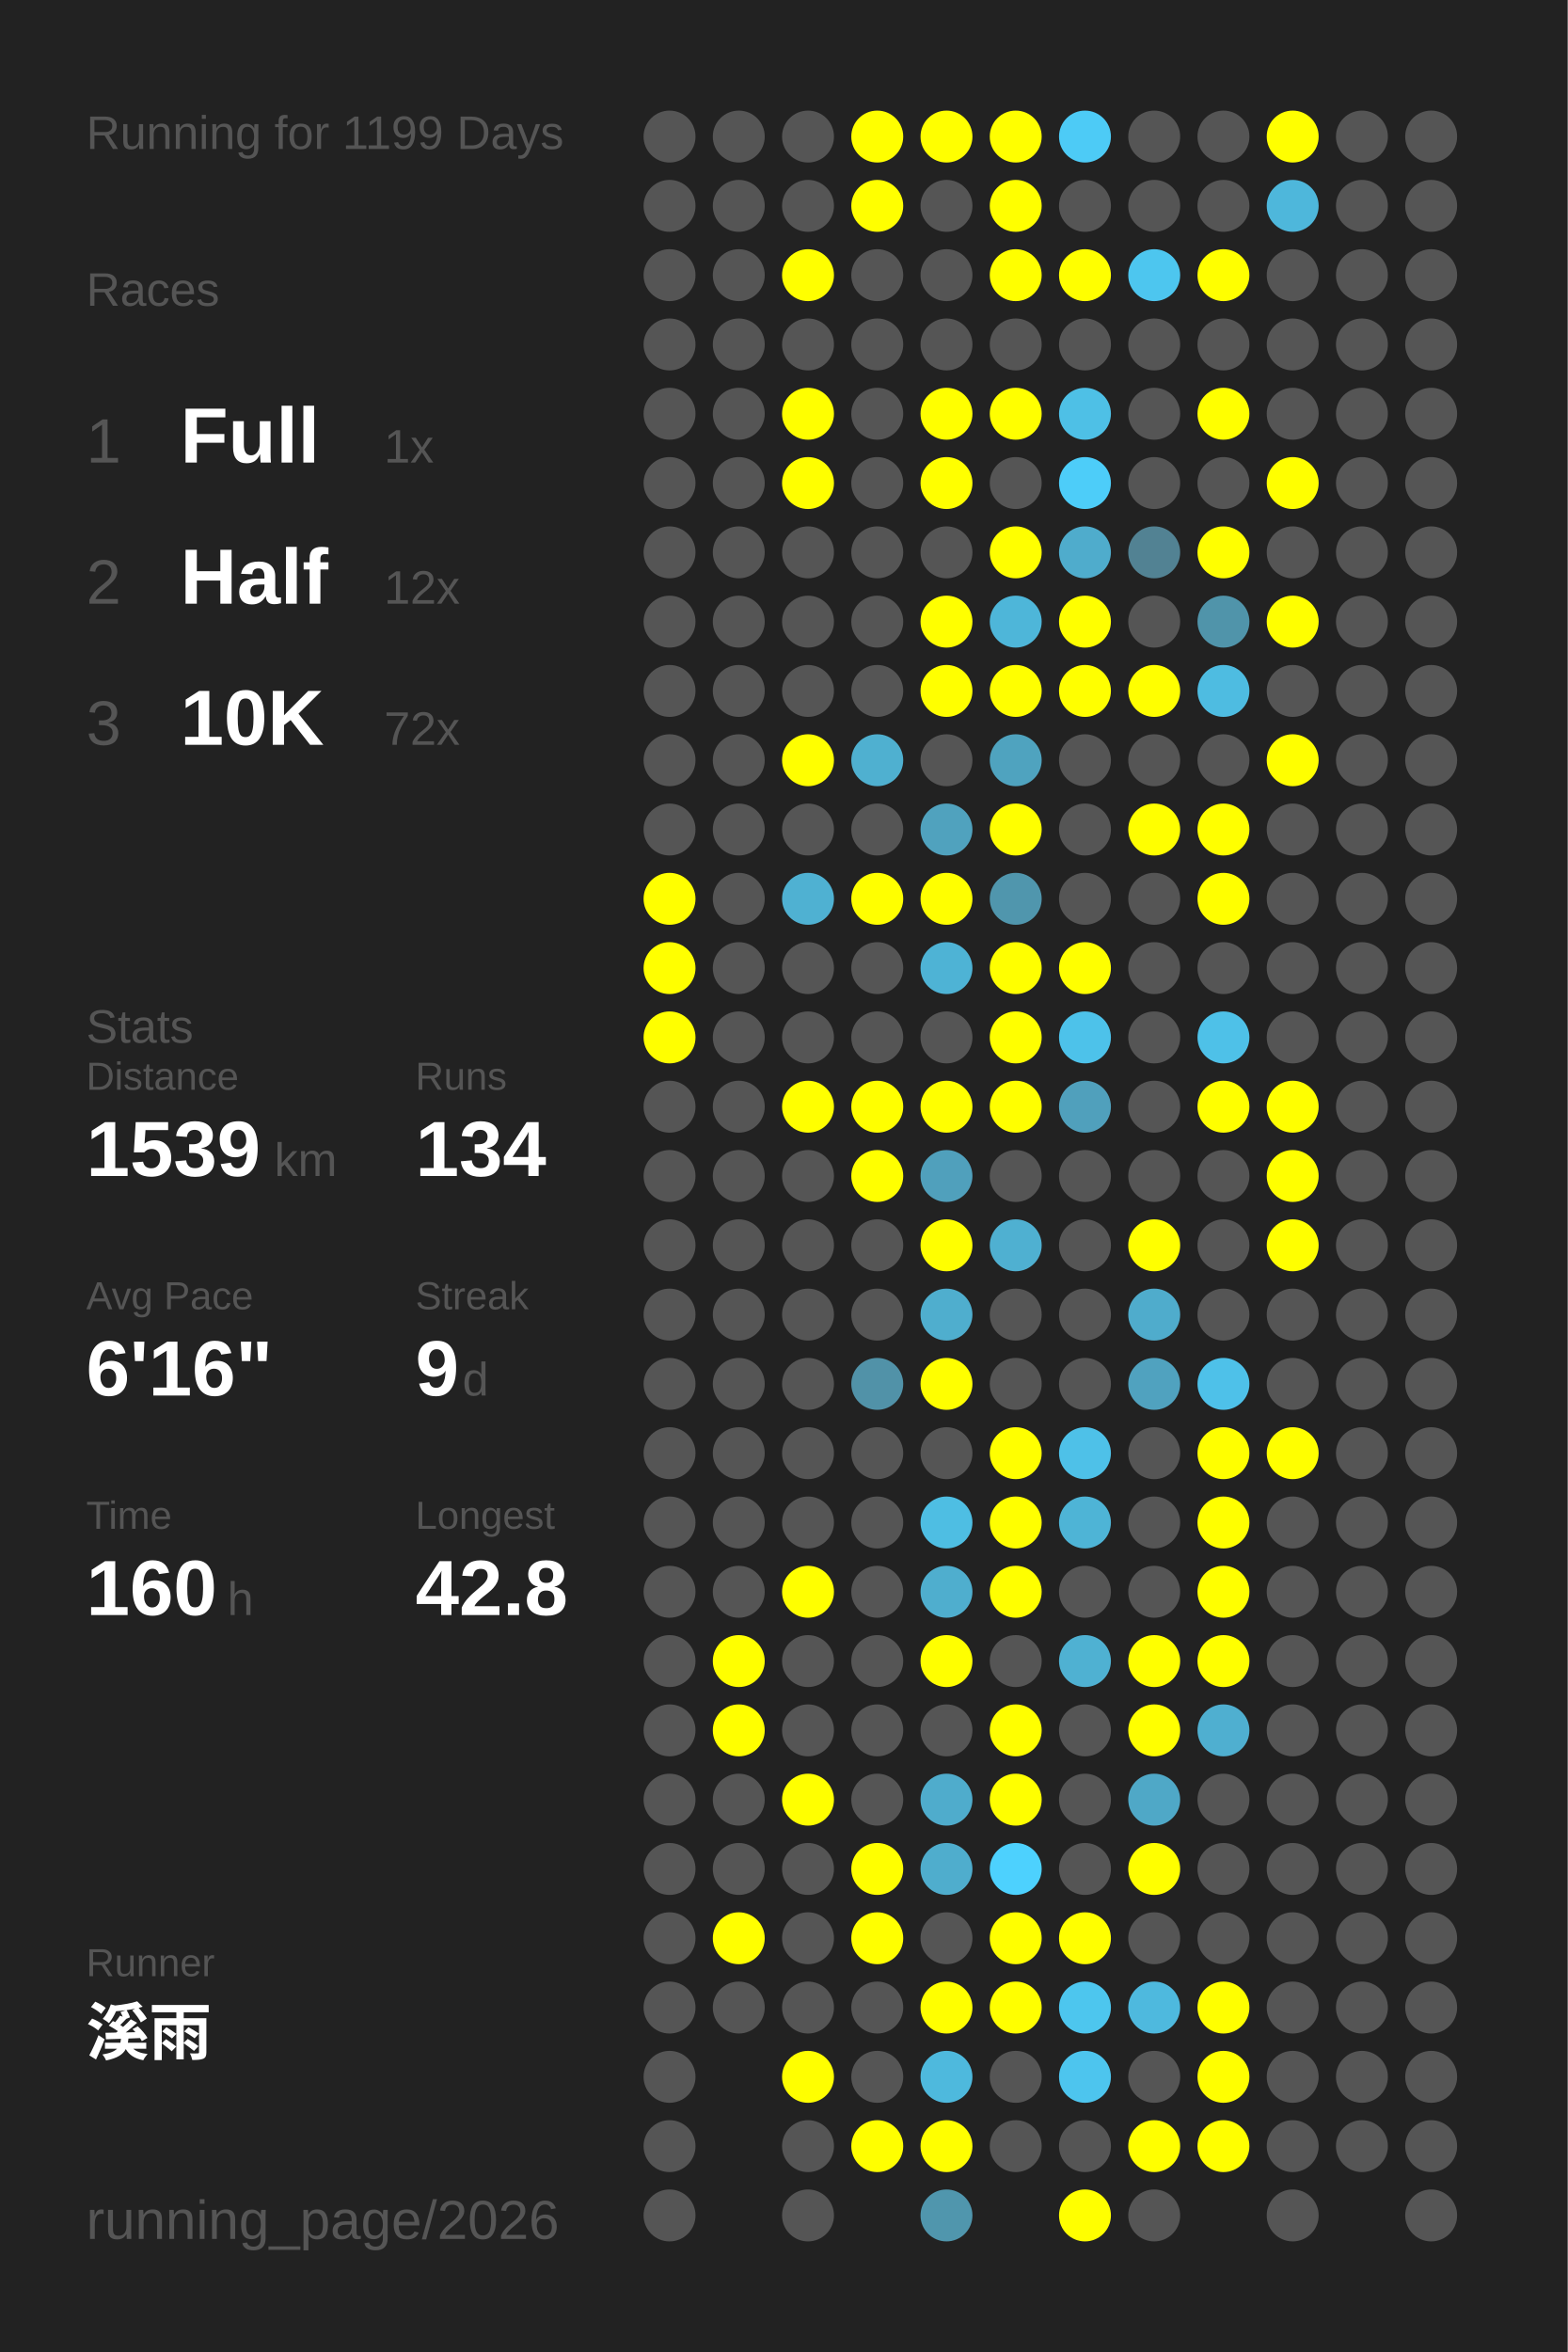
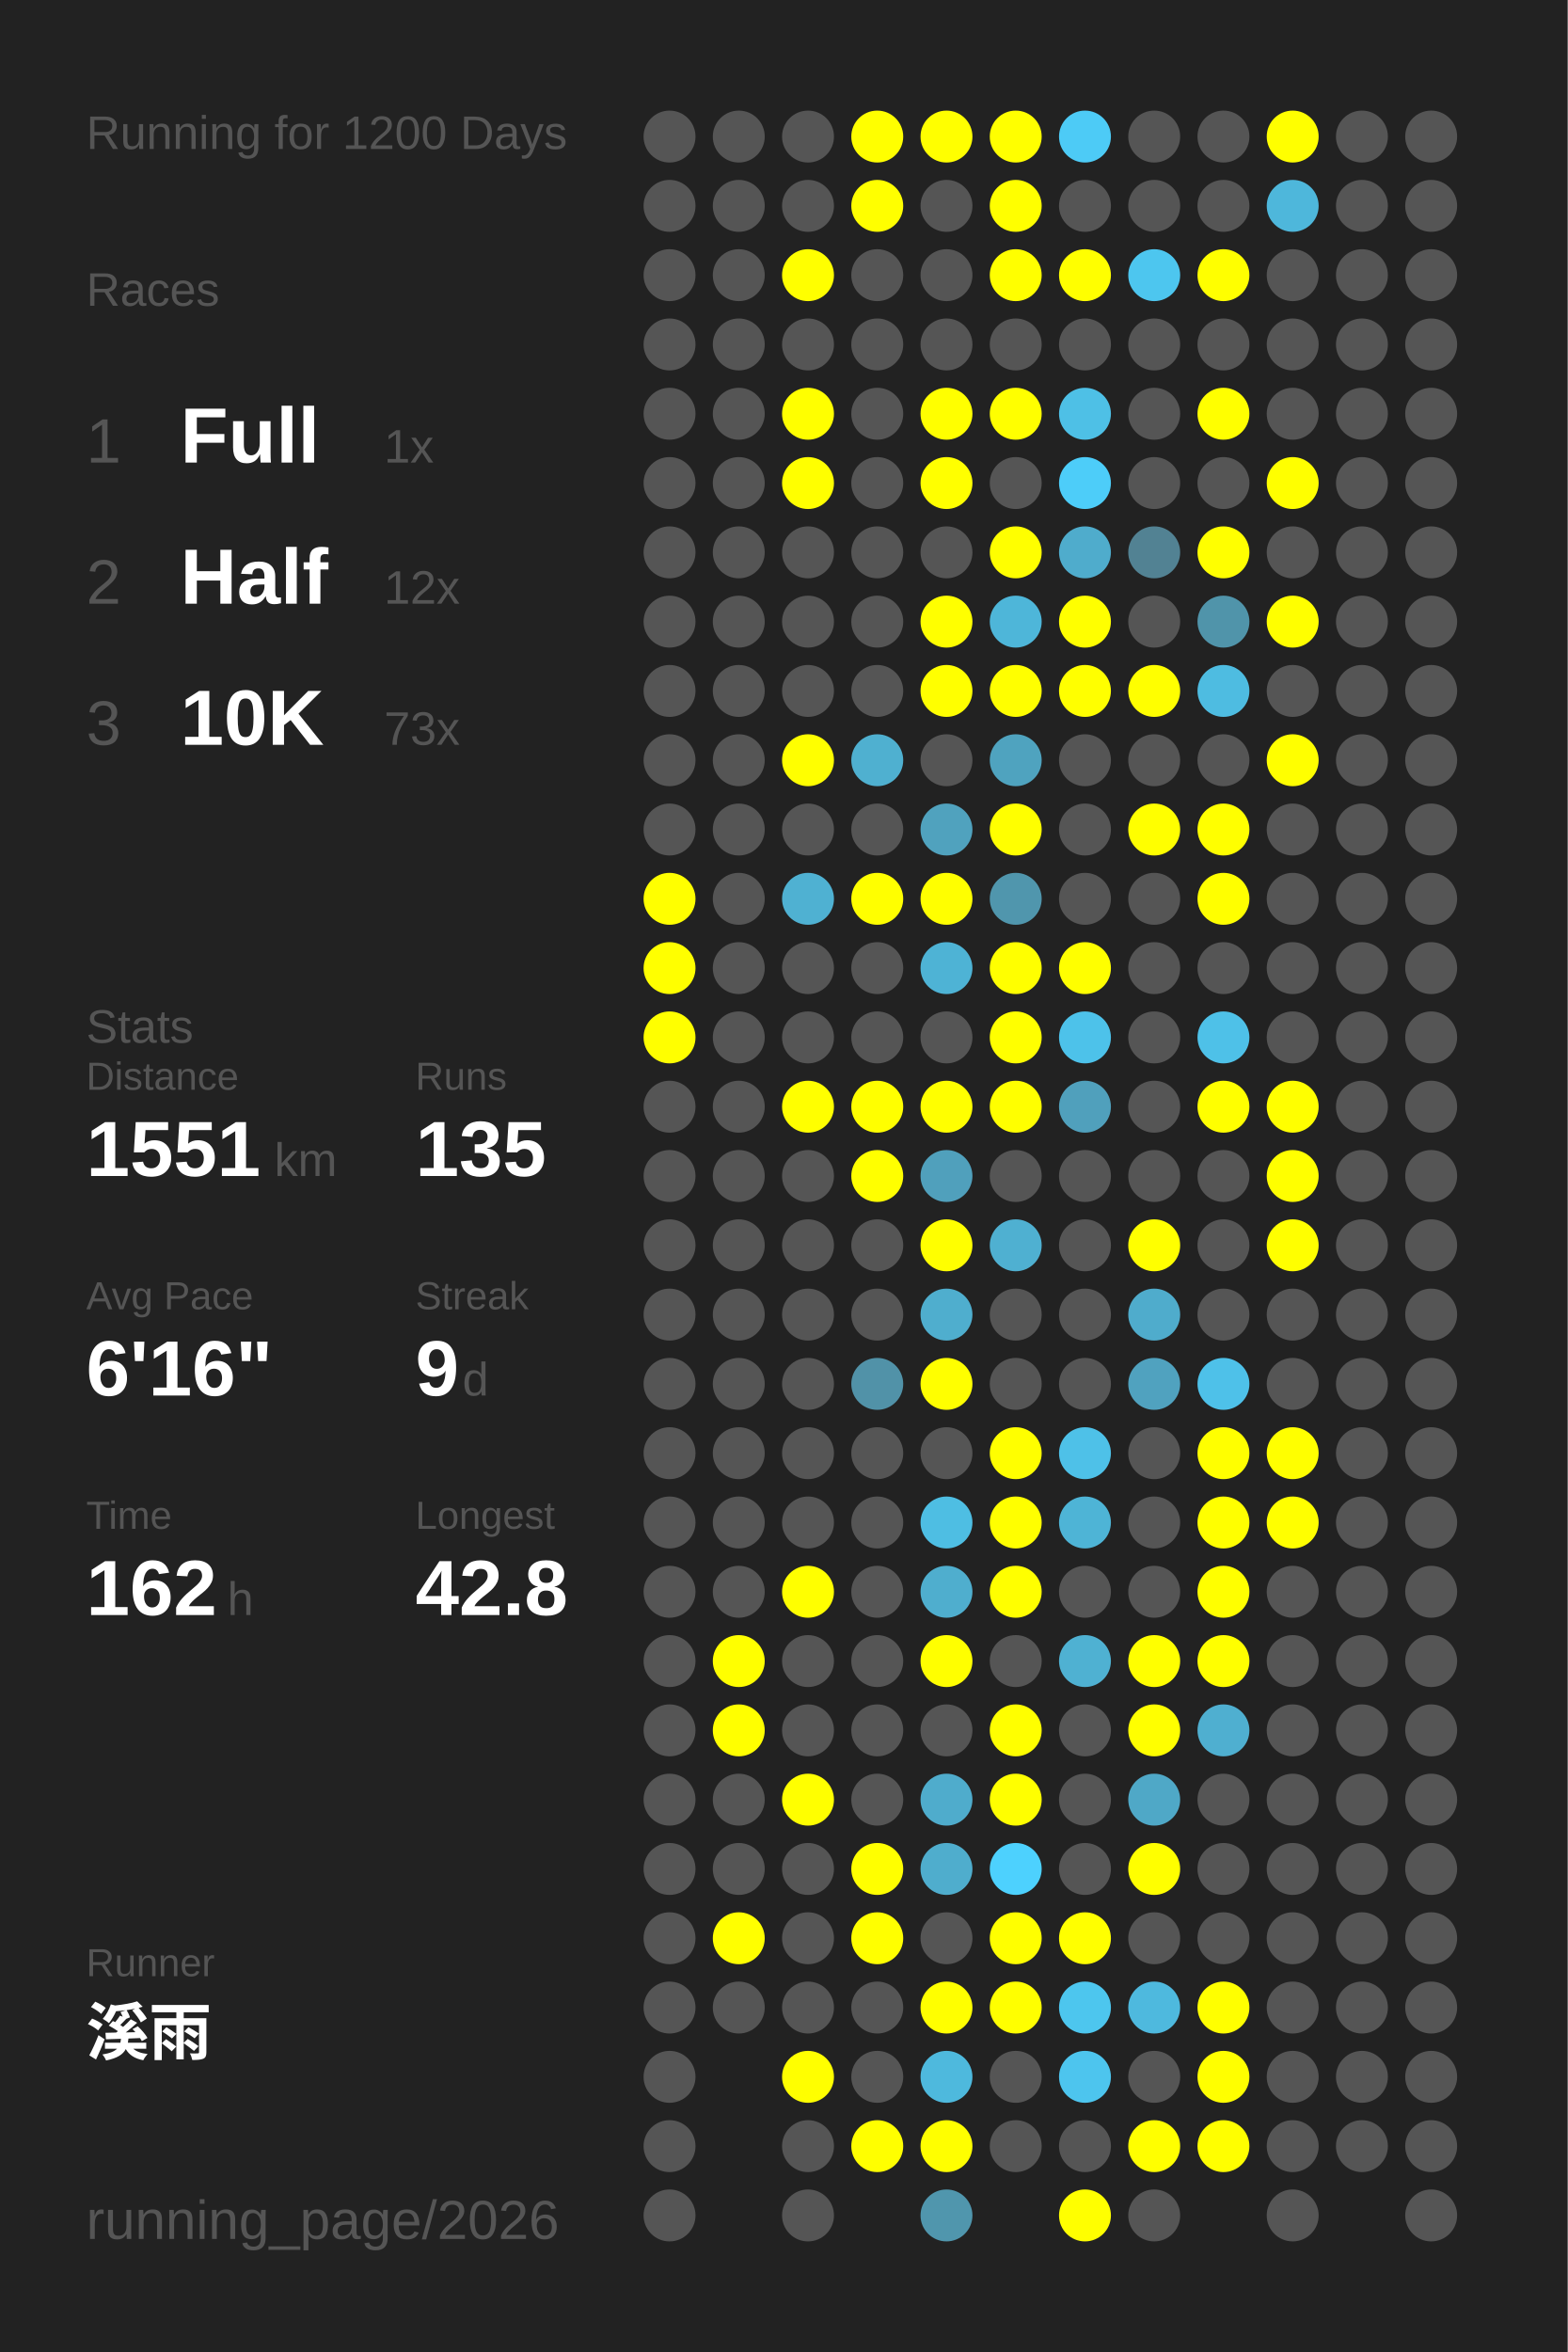
<svg xmlns="http://www.w3.org/2000/svg" baseProfile="full" height="300mm" version="1.1" viewBox="0,0,200,300" width="200mm">
  <defs />
  <rect fill="#222222" height="300" width="200" x="0" y="0" />
-   <text fill="#555555" style="font-size:6px; font-family:Arial;" x="11" y="19">Running for 1199 Days</text>
+   <text fill="#555555" style="font-size:6px; font-family:Arial;" x="11" y="19">Running for 1200 Days</text>
  <text fill="#555555" style="font-size:6px; font-family:Arial;" x="11" y="39">Races</text>
  <text fill="#555555" style="font-size:8px; font-family:Arial;" x="11" y="59">1</text>
  <text fill="#FFFFFF" style="font-size:10px; font-family:Arial; font-weight:bold;" x="23" y="59">Full</text>
  <text fill="#555555" style="font-size:6px; font-family:Arial;" x="49" y="59">1x</text>
  <text fill="#555555" style="font-size:8px; font-family:Arial;" x="11" y="77">2</text>
  <text fill="#FFFFFF" style="font-size:10px; font-family:Arial; font-weight:bold;" x="23" y="77">Half</text>
  <text fill="#555555" style="font-size:6px; font-family:Arial;" x="49" y="77">12x</text>
  <text fill="#555555" style="font-size:8px; font-family:Arial;" x="11" y="95">3</text>
  <text fill="#FFFFFF" style="font-size:10px; font-family:Arial; font-weight:bold;" x="23" y="95">10K</text>
-   <text fill="#555555" style="font-size:6px; font-family:Arial;" x="49" y="95">72x</text>
+   <text fill="#555555" style="font-size:6px; font-family:Arial;" x="49" y="95">73x</text>
  <text fill="#555555" style="font-size:6px; font-family:Arial;" x="11" y="133">Stats</text>
  <text fill="#555555" style="font-size:5px; font-family:Arial;" x="11" y="139">Distance</text>
-   <text fill="#FFFFFF" style="font-size:10px; font-family:Arial; font-weight:bold;" x="11" y="150">1539</text>
+   <text fill="#FFFFFF" style="font-size:10px; font-family:Arial; font-weight:bold;" x="11" y="150">1551</text>
  <text fill="#555555" style="font-size:6px; font-family:Arial;" x="35" y="150">km</text>
  <text fill="#555555" style="font-size:5px; font-family:Arial;" x="53" y="139">Runs</text>
-   <text fill="#FFFFFF" style="font-size:10px; font-family:Arial; font-weight:bold;" x="53" y="150">134</text>
+   <text fill="#FFFFFF" style="font-size:10px; font-family:Arial; font-weight:bold;" x="53" y="150">135</text>
  <text fill="#555555" style="font-size:5px; font-family:Arial;" x="11" y="167">Avg Pace</text>
  <text fill="#FFFFFF" style="font-size:10px; font-family:Arial; font-weight:bold;" x="11" y="178">6'16"</text>
  <text fill="#555555" style="font-size:5px; font-family:Arial;" x="53" y="167">Streak</text>
  <text fill="#FFFFFF" style="font-size:10px; font-family:Arial; font-weight:bold;" x="53" y="178">9</text>
  <text fill="#555555" style="font-size:6px; font-family:Arial;" x="59" y="178">d</text>
  <text fill="#555555" style="font-size:5px; font-family:Arial;" x="11" y="195">Time</text>
-   <text fill="#FFFFFF" style="font-size:10px; font-family:Arial; font-weight:bold;" x="11" y="206">160</text>
+   <text fill="#FFFFFF" style="font-size:10px; font-family:Arial; font-weight:bold;" x="11" y="206">162</text>
  <text fill="#555555" style="font-size:6px; font-family:Arial;" x="29" y="206">h</text>
  <text fill="#555555" style="font-size:5px; font-family:Arial;" x="53" y="195">Longest</text>
  <text fill="#FFFFFF" style="font-size:10px; font-family:Arial; font-weight:bold;" x="53" y="206">42.8</text>
  <text fill="#555555" style="font-size:5px; font-family:Arial;" x="11" y="252.065">Runner</text>
  <text fill="#FFFFFF" style="font-size:8px; font-family:Arial; font-weight:bold;" x="11" y="262.065">溪雨</text>
  <text fill="#555555" style="font-size:7px; font-family:Arial;" x="11" y="285.581">running_page/2026</text>
  <circle cx="85.417" cy="17.419" fill="#555555" r="3.312" />
  <circle cx="85.417" cy="26.258" fill="#555555" r="3.312" />
  <circle cx="85.417" cy="35.097" fill="#555555" r="3.312" />
  <circle cx="85.417" cy="43.935" fill="#555555" r="3.312" />
  <circle cx="85.417" cy="52.774" fill="#555555" r="3.312" />
  <circle cx="85.417" cy="61.613" fill="#555555" r="3.312" />
  <circle cx="85.417" cy="70.452" fill="#555555" r="3.312" />
  <circle cx="85.417" cy="79.29" fill="#555555" r="3.312" />
  <circle cx="85.417" cy="88.129" fill="#555555" r="3.312" />
  <circle cx="85.417" cy="96.968" fill="#555555" r="3.312" />
  <circle cx="85.417" cy="105.806" fill="#555555" r="3.312" />
  <circle cx="85.417" cy="114.645" fill="#FFFF00" r="3.312" />
  <circle cx="85.417" cy="123.484" fill="#FFFF00" r="3.312" />
  <circle cx="85.417" cy="132.323" fill="#FFFF00" r="3.312" />
  <circle cx="85.417" cy="141.161" fill="#555555" r="3.312" />
  <circle cx="85.417" cy="150" fill="#555555" r="3.312" />
  <circle cx="85.417" cy="158.839" fill="#555555" r="3.312" />
  <circle cx="85.417" cy="167.677" fill="#555555" r="3.312" />
  <circle cx="85.417" cy="176.516" fill="#555555" r="3.312" />
  <circle cx="85.417" cy="185.355" fill="#555555" r="3.312" />
  <circle cx="85.417" cy="194.194" fill="#555555" r="3.312" />
  <circle cx="85.417" cy="203.032" fill="#555555" r="3.312" />
  <circle cx="85.417" cy="211.871" fill="#555555" r="3.312" />
  <circle cx="85.417" cy="220.71" fill="#555555" r="3.312" />
  <circle cx="85.417" cy="229.548" fill="#555555" r="3.312" />
  <circle cx="85.417" cy="238.387" fill="#555555" r="3.312" />
  <circle cx="85.417" cy="247.226" fill="#555555" r="3.312" />
  <circle cx="85.417" cy="256.065" fill="#555555" r="3.312" />
  <circle cx="85.417" cy="264.903" fill="#555555" r="3.312" />
  <circle cx="85.417" cy="273.742" fill="#555555" r="3.312" />
  <circle cx="85.417" cy="282.581" fill="#555555" r="3.312" />
  <circle cx="94.25" cy="17.419" fill="#555555" r="3.312" />
  <circle cx="94.25" cy="26.258" fill="#555555" r="3.312" />
  <circle cx="94.25" cy="35.097" fill="#555555" r="3.312" />
  <circle cx="94.25" cy="43.935" fill="#555555" r="3.312" />
  <circle cx="94.25" cy="52.774" fill="#555555" r="3.312" />
  <circle cx="94.25" cy="61.613" fill="#555555" r="3.312" />
  <circle cx="94.25" cy="70.452" fill="#555555" r="3.312" />
  <circle cx="94.25" cy="79.29" fill="#555555" r="3.312" />
  <circle cx="94.25" cy="88.129" fill="#555555" r="3.312" />
  <circle cx="94.25" cy="96.968" fill="#555555" r="3.312" />
  <circle cx="94.25" cy="105.806" fill="#555555" r="3.312" />
  <circle cx="94.25" cy="114.645" fill="#555555" r="3.312" />
  <circle cx="94.25" cy="123.484" fill="#555555" r="3.312" />
  <circle cx="94.25" cy="132.323" fill="#555555" r="3.312" />
  <circle cx="94.25" cy="141.161" fill="#555555" r="3.312" />
  <circle cx="94.25" cy="150" fill="#555555" r="3.312" />
  <circle cx="94.25" cy="158.839" fill="#555555" r="3.312" />
  <circle cx="94.25" cy="167.677" fill="#555555" r="3.312" />
  <circle cx="94.25" cy="176.516" fill="#555555" r="3.312" />
  <circle cx="94.25" cy="185.355" fill="#555555" r="3.312" />
  <circle cx="94.25" cy="194.194" fill="#555555" r="3.312" />
  <circle cx="94.25" cy="203.032" fill="#555555" r="3.312" />
  <circle cx="94.25" cy="211.871" fill="#FFFF00" r="3.312" />
  <circle cx="94.25" cy="220.71" fill="#FFFF00" r="3.312" />
  <circle cx="94.25" cy="229.548" fill="#555555" r="3.312" />
  <circle cx="94.25" cy="238.387" fill="#555555" r="3.312" />
  <circle cx="94.25" cy="247.226" fill="#FFFF00" r="3.312" />
  <circle cx="94.25" cy="256.065" fill="#555555" r="3.312" />
  <circle cx="103.083" cy="17.419" fill="#555555" r="3.312" />
  <circle cx="103.083" cy="26.258" fill="#555555" r="3.312" />
  <circle cx="103.083" cy="35.097" fill="#FFFF00" r="3.312" />
  <circle cx="103.083" cy="43.935" fill="#555555" r="3.312" />
  <circle cx="103.083" cy="52.774" fill="#FFFF00" r="3.312" />
  <circle cx="103.083" cy="61.613" fill="#FFFF00" r="3.312" />
  <circle cx="103.083" cy="70.452" fill="#555555" r="3.312" />
  <circle cx="103.083" cy="79.29" fill="#555555" r="3.312" />
  <circle cx="103.083" cy="88.129" fill="#555555" r="3.312" />
  <circle cx="103.083" cy="96.968" fill="#FFFF00" r="3.312" />
  <circle cx="103.083" cy="105.806" fill="#555555" r="3.312" />
  <circle cx="103.083" cy="114.645" fill="#4fb1d2" r="3.312" />
  <circle cx="103.083" cy="123.484" fill="#555555" r="3.312" />
  <circle cx="103.083" cy="132.323" fill="#555555" r="3.312" />
  <circle cx="103.083" cy="141.161" fill="#FFFF00" r="3.312" />
  <circle cx="103.083" cy="150" fill="#555555" r="3.312" />
  <circle cx="103.083" cy="158.839" fill="#555555" r="3.312" />
  <circle cx="103.083" cy="167.677" fill="#555555" r="3.312" />
  <circle cx="103.083" cy="176.516" fill="#555555" r="3.312" />
  <circle cx="103.083" cy="185.355" fill="#555555" r="3.312" />
  <circle cx="103.083" cy="194.194" fill="#555555" r="3.312" />
  <circle cx="103.083" cy="203.032" fill="#FFFF00" r="3.312" />
  <circle cx="103.083" cy="211.871" fill="#555555" r="3.312" />
  <circle cx="103.083" cy="220.71" fill="#555555" r="3.312" />
  <circle cx="103.083" cy="229.548" fill="#FFFF00" r="3.312" />
  <circle cx="103.083" cy="238.387" fill="#555555" r="3.312" />
  <circle cx="103.083" cy="247.226" fill="#555555" r="3.312" />
  <circle cx="103.083" cy="256.065" fill="#555555" r="3.312" />
  <circle cx="103.083" cy="264.903" fill="#FFFF00" r="3.312" />
  <circle cx="103.083" cy="273.742" fill="#555555" r="3.312" />
  <circle cx="103.083" cy="282.581" fill="#555555" r="3.312" />
  <circle cx="111.917" cy="17.419" fill="#FFFF00" r="3.312" />
  <circle cx="111.917" cy="26.258" fill="#FFFF00" r="3.312" />
  <circle cx="111.917" cy="35.097" fill="#555555" r="3.312" />
  <circle cx="111.917" cy="43.935" fill="#555555" r="3.312" />
  <circle cx="111.917" cy="52.774" fill="#555555" r="3.312" />
  <circle cx="111.917" cy="61.613" fill="#555555" r="3.312" />
  <circle cx="111.917" cy="70.452" fill="#555555" r="3.312" />
  <circle cx="111.917" cy="79.29" fill="#555555" r="3.312" />
  <circle cx="111.917" cy="88.129" fill="#555555" r="3.312" />
  <circle cx="111.917" cy="96.968" fill="#4fb0d0" r="3.312" />
  <circle cx="111.917" cy="105.806" fill="#555555" r="3.312" />
  <circle cx="111.917" cy="114.645" fill="#FFFF00" r="3.312" />
  <circle cx="111.917" cy="123.484" fill="#555555" r="3.312" />
  <circle cx="111.917" cy="132.323" fill="#555555" r="3.312" />
  <circle cx="111.917" cy="141.161" fill="#FFFF00" r="3.312" />
  <circle cx="111.917" cy="150" fill="#FFFF00" r="3.312" />
  <circle cx="111.917" cy="158.839" fill="#555555" r="3.312" />
  <circle cx="111.917" cy="167.677" fill="#555555" r="3.312" />
  <circle cx="111.917" cy="176.516" fill="#5192a8" r="3.312" />
  <circle cx="111.917" cy="185.355" fill="#555555" r="3.312" />
  <circle cx="111.917" cy="194.194" fill="#555555" r="3.312" />
  <circle cx="111.917" cy="203.032" fill="#555555" r="3.312" />
  <circle cx="111.917" cy="211.871" fill="#555555" r="3.312" />
  <circle cx="111.917" cy="220.71" fill="#555555" r="3.312" />
  <circle cx="111.917" cy="229.548" fill="#555555" r="3.312" />
  <circle cx="111.917" cy="238.387" fill="#FFFF00" r="3.312" />
  <circle cx="111.917" cy="247.226" fill="#FFFF00" r="3.312" />
  <circle cx="111.917" cy="256.065" fill="#555555" r="3.312" />
  <circle cx="111.917" cy="264.903" fill="#555555" r="3.312" />
  <circle cx="111.917" cy="273.742" fill="#FFFF00" r="3.312" />
  <circle cx="120.75" cy="17.419" fill="#FFFF00" r="3.312" />
  <circle cx="120.75" cy="26.258" fill="#555555" r="3.312" />
  <circle cx="120.75" cy="35.097" fill="#555555" r="3.312" />
  <circle cx="120.75" cy="43.935" fill="#555555" r="3.312" />
  <circle cx="120.75" cy="52.774" fill="#FFFF00" r="3.312" />
  <circle cx="120.75" cy="61.613" fill="#FFFF00" r="3.312" />
  <circle cx="120.75" cy="70.452" fill="#555555" r="3.312" />
  <circle cx="120.75" cy="79.29" fill="#FFFF00" r="3.312" />
  <circle cx="120.75" cy="88.129" fill="#FFFF00" r="3.312" />
  <circle cx="120.75" cy="96.968" fill="#555555" r="3.312" />
  <circle cx="120.75" cy="105.806" fill="#50a2be" r="3.312" />
  <circle cx="120.75" cy="114.645" fill="#FFFF00" r="3.312" />
  <circle cx="120.75" cy="123.484" fill="#4eb3d5" r="3.312" />
  <circle cx="120.75" cy="132.323" fill="#555555" r="3.312" />
  <circle cx="120.75" cy="141.161" fill="#FFFF00" r="3.312" />
  <circle cx="120.75" cy="150" fill="#50a0bc" r="3.312" />
  <circle cx="120.75" cy="158.839" fill="#FFFF00" r="3.312" />
  <circle cx="120.75" cy="167.677" fill="#4faece" r="3.312" />
  <circle cx="120.75" cy="176.516" fill="#FFFF00" r="3.312" />
  <circle cx="120.75" cy="185.355" fill="#555555" r="3.312" />
  <circle cx="120.75" cy="194.194" fill="#4ebee3" r="3.312" />
  <circle cx="120.75" cy="203.032" fill="#4faece" r="3.312" />
  <circle cx="120.75" cy="211.871" fill="#FFFF00" r="3.312" />
  <circle cx="120.75" cy="220.71" fill="#555555" r="3.312" />
  <circle cx="120.75" cy="229.548" fill="#4faccc" r="3.312" />
  <circle cx="120.75" cy="238.387" fill="#4fadcd" r="3.312" />
  <circle cx="120.75" cy="247.226" fill="#555555" r="3.312" />
  <circle cx="120.75" cy="256.065" fill="#FFFF00" r="3.312" />
  <circle cx="120.75" cy="264.903" fill="#4eb9dd" r="3.312" />
  <circle cx="120.75" cy="273.742" fill="#FFFF00" r="3.312" />
  <circle cx="120.75" cy="282.581" fill="#5096ad" r="3.312" />
  <circle cx="129.583" cy="17.419" fill="#FFFF00" r="3.312" />
  <circle cx="129.583" cy="26.258" fill="#FFFF00" r="3.312" />
  <circle cx="129.583" cy="35.097" fill="#FFFF00" r="3.312" />
  <circle cx="129.583" cy="43.935" fill="#555555" r="3.312" />
  <circle cx="129.583" cy="52.774" fill="#FFFF00" r="3.312" />
  <circle cx="129.583" cy="61.613" fill="#555555" r="3.312" />
  <circle cx="129.583" cy="70.452" fill="#FFFF00" r="3.312" />
  <circle cx="129.583" cy="79.29" fill="#4eb6d9" r="3.312" />
  <circle cx="129.583" cy="88.129" fill="#FFFF00" r="3.312" />
  <circle cx="129.583" cy="96.968" fill="#4fa3bf" r="3.312" />
  <circle cx="129.583" cy="105.806" fill="#FFFF00" r="3.312" />
  <circle cx="129.583" cy="114.645" fill="#5096ad" r="3.312" />
  <circle cx="129.583" cy="123.484" fill="#FFFF00" r="3.312" />
  <circle cx="129.583" cy="132.323" fill="#FFFF00" r="3.312" />
  <circle cx="129.583" cy="141.161" fill="#FFFF00" r="3.312" />
  <circle cx="129.583" cy="150" fill="#555555" r="3.312" />
  <circle cx="129.583" cy="158.839" fill="#4fb0d1" r="3.312" />
  <circle cx="129.583" cy="167.677" fill="#555555" r="3.312" />
  <circle cx="129.583" cy="176.516" fill="#555555" r="3.312" />
  <circle cx="129.583" cy="185.355" fill="#FFFF00" r="3.312" />
  <circle cx="129.583" cy="194.194" fill="#FFFF00" r="3.312" />
  <circle cx="129.583" cy="203.032" fill="#FFFF00" r="3.312" />
  <circle cx="129.583" cy="211.871" fill="#555555" r="3.312" />
  <circle cx="129.583" cy="220.71" fill="#FFFF00" r="3.312" />
  <circle cx="129.583" cy="229.548" fill="#FFFF00" r="3.312" />
  <circle cx="129.583" cy="238.387" fill="#4dd1fe" r="3.312" />
  <circle cx="129.583" cy="247.226" fill="#FFFF00" r="3.312" />
  <circle cx="129.583" cy="256.065" fill="#FFFF00" r="3.312" />
  <circle cx="129.583" cy="264.903" fill="#555555" r="3.312" />
  <circle cx="129.583" cy="273.742" fill="#555555" r="3.312" />
  <circle cx="138.417" cy="17.419" fill="#4dcbf6" r="3.312" />
  <circle cx="138.417" cy="26.258" fill="#555555" r="3.312" />
  <circle cx="138.417" cy="35.097" fill="#FFFF00" r="3.312" />
  <circle cx="138.417" cy="43.935" fill="#555555" r="3.312" />
  <circle cx="138.417" cy="52.774" fill="#4ec0e6" r="3.312" />
  <circle cx="138.417" cy="61.613" fill="#4dcdf9" r="3.312" />
  <circle cx="138.417" cy="70.452" fill="#4faccc" r="3.312" />
  <circle cx="138.417" cy="79.29" fill="#FFFF00" r="3.312" />
  <circle cx="138.417" cy="88.129" fill="#FFFF00" r="3.312" />
  <circle cx="138.417" cy="96.968" fill="#555555" r="3.312" />
  <circle cx="138.417" cy="105.806" fill="#555555" r="3.312" />
  <circle cx="138.417" cy="114.645" fill="#555555" r="3.312" />
  <circle cx="138.417" cy="123.484" fill="#FFFF00" r="3.312" />
  <circle cx="138.417" cy="132.323" fill="#4dc2ea" r="3.312" />
  <circle cx="138.417" cy="141.161" fill="#50a0bc" r="3.312" />
  <circle cx="138.417" cy="150" fill="#555555" r="3.312" />
  <circle cx="138.417" cy="158.839" fill="#555555" r="3.312" />
  <circle cx="138.417" cy="167.677" fill="#555555" r="3.312" />
  <circle cx="138.417" cy="176.516" fill="#555555" r="3.312" />
  <circle cx="138.417" cy="185.355" fill="#4ec1e8" r="3.312" />
  <circle cx="138.417" cy="194.194" fill="#4eb4d6" r="3.312" />
  <circle cx="138.417" cy="203.032" fill="#555555" r="3.312" />
  <circle cx="138.417" cy="211.871" fill="#4fb1d2" r="3.312" />
  <circle cx="138.417" cy="220.71" fill="#555555" r="3.312" />
  <circle cx="138.417" cy="229.548" fill="#555555" r="3.312" />
  <circle cx="138.417" cy="238.387" fill="#555555" r="3.312" />
  <circle cx="138.417" cy="247.226" fill="#FFFF00" r="3.312" />
  <circle cx="138.417" cy="256.065" fill="#4dc6ee" r="3.312" />
  <circle cx="138.417" cy="264.903" fill="#4dc5ee" r="3.312" />
  <circle cx="138.417" cy="273.742" fill="#555555" r="3.312" />
  <circle cx="138.417" cy="282.581" fill="#FFFF00" r="3.312" />
  <circle cx="147.25" cy="17.419" fill="#555555" r="3.312" />
  <circle cx="147.25" cy="26.258" fill="#555555" r="3.312" />
  <circle cx="147.25" cy="35.097" fill="#4dc6ef" r="3.312" />
  <circle cx="147.25" cy="43.935" fill="#555555" r="3.312" />
  <circle cx="147.25" cy="52.774" fill="#555555" r="3.312" />
  <circle cx="147.25" cy="61.613" fill="#555555" r="3.312" />
  <circle cx="147.25" cy="70.452" fill="#528293" r="3.312" />
  <circle cx="147.25" cy="79.29" fill="#555555" r="3.312" />
  <circle cx="147.25" cy="88.129" fill="#FFFF00" r="3.312" />
  <circle cx="147.25" cy="96.968" fill="#555555" r="3.312" />
  <circle cx="147.25" cy="105.806" fill="#FFFF00" r="3.312" />
  <circle cx="147.25" cy="114.645" fill="#555555" r="3.312" />
  <circle cx="147.25" cy="123.484" fill="#555555" r="3.312" />
  <circle cx="147.25" cy="132.323" fill="#555555" r="3.312" />
  <circle cx="147.25" cy="141.161" fill="#555555" r="3.312" />
  <circle cx="147.25" cy="150" fill="#555555" r="3.312" />
  <circle cx="147.25" cy="158.839" fill="#FFFF00" r="3.312" />
  <circle cx="147.25" cy="167.677" fill="#4faccc" r="3.312" />
  <circle cx="147.25" cy="176.516" fill="#50a2bf" r="3.312" />
  <circle cx="147.25" cy="185.355" fill="#555555" r="3.312" />
  <circle cx="147.25" cy="194.194" fill="#555555" r="3.312" />
  <circle cx="147.25" cy="203.032" fill="#555555" r="3.312" />
  <circle cx="147.25" cy="211.871" fill="#FFFF00" r="3.312" />
  <circle cx="147.25" cy="220.71" fill="#FFFF00" r="3.312" />
  <circle cx="147.25" cy="229.548" fill="#4fa8c7" r="3.312" />
  <circle cx="147.25" cy="238.387" fill="#FFFF00" r="3.312" />
  <circle cx="147.25" cy="247.226" fill="#555555" r="3.312" />
  <circle cx="147.25" cy="256.065" fill="#4eb9de" r="3.312" />
  <circle cx="147.25" cy="264.903" fill="#555555" r="3.312" />
  <circle cx="147.25" cy="273.742" fill="#FFFF00" r="3.312" />
  <circle cx="147.25" cy="282.581" fill="#555555" r="3.312" />
  <circle cx="156.083" cy="17.419" fill="#555555" r="3.312" />
  <circle cx="156.083" cy="26.258" fill="#555555" r="3.312" />
  <circle cx="156.083" cy="35.097" fill="#FFFF00" r="3.312" />
  <circle cx="156.083" cy="43.935" fill="#555555" r="3.312" />
  <circle cx="156.083" cy="52.774" fill="#FFFF00" r="3.312" />
  <circle cx="156.083" cy="61.613" fill="#555555" r="3.312" />
  <circle cx="156.083" cy="70.452" fill="#FFFF00" r="3.312" />
  <circle cx="156.083" cy="79.29" fill="#5094aa" r="3.312" />
  <circle cx="156.083" cy="88.129" fill="#4ebce1" r="3.312" />
  <circle cx="156.083" cy="96.968" fill="#555555" r="3.312" />
  <circle cx="156.083" cy="105.806" fill="#FFFF00" r="3.312" />
  <circle cx="156.083" cy="114.645" fill="#FFFF00" r="3.312" />
  <circle cx="156.083" cy="123.484" fill="#555555" r="3.312" />
  <circle cx="156.083" cy="132.323" fill="#4ec1e8" r="3.312" />
  <circle cx="156.083" cy="141.161" fill="#FFFF00" r="3.312" />
  <circle cx="156.083" cy="150" fill="#555555" r="3.312" />
  <circle cx="156.083" cy="158.839" fill="#555555" r="3.312" />
  <circle cx="156.083" cy="167.677" fill="#555555" r="3.312" />
  <circle cx="156.083" cy="176.516" fill="#4ec1e9" r="3.312" />
  <circle cx="156.083" cy="185.355" fill="#FFFF00" r="3.312" />
  <circle cx="156.083" cy="194.194" fill="#FFFF00" r="3.312" />
  <circle cx="156.083" cy="203.032" fill="#FFFF00" r="3.312" />
  <circle cx="156.083" cy="211.871" fill="#FFFF00" r="3.312" />
  <circle cx="156.083" cy="220.71" fill="#4fafd0" r="3.312" />
  <circle cx="156.083" cy="229.548" fill="#555555" r="3.312" />
  <circle cx="156.083" cy="238.387" fill="#555555" r="3.312" />
  <circle cx="156.083" cy="247.226" fill="#555555" r="3.312" />
  <circle cx="156.083" cy="256.065" fill="#FFFF00" r="3.312" />
  <circle cx="156.083" cy="264.903" fill="#FFFF00" r="3.312" />
  <circle cx="156.083" cy="273.742" fill="#FFFF00" r="3.312" />
  <circle cx="164.917" cy="17.419" fill="#FFFF00" r="3.312" />
  <circle cx="164.917" cy="26.258" fill="#4eb7db" r="3.312" />
  <circle cx="164.917" cy="35.097" fill="#555555" r="3.312" />
  <circle cx="164.917" cy="43.935" fill="#555555" r="3.312" />
  <circle cx="164.917" cy="52.774" fill="#555555" r="3.312" />
  <circle cx="164.917" cy="61.613" fill="#FFFF00" r="3.312" />
  <circle cx="164.917" cy="70.452" fill="#555555" r="3.312" />
  <circle cx="164.917" cy="79.29" fill="#FFFF00" r="3.312" />
  <circle cx="164.917" cy="88.129" fill="#555555" r="3.312" />
  <circle cx="164.917" cy="96.968" fill="#FFFF00" r="3.312" />
  <circle cx="164.917" cy="105.806" fill="#555555" r="3.312" />
  <circle cx="164.917" cy="114.645" fill="#555555" r="3.312" />
  <circle cx="164.917" cy="123.484" fill="#555555" r="3.312" />
  <circle cx="164.917" cy="132.323" fill="#555555" r="3.312" />
  <circle cx="164.917" cy="141.161" fill="#FFFF00" r="3.312" />
  <circle cx="164.917" cy="150" fill="#FFFF00" r="3.312" />
  <circle cx="164.917" cy="158.839" fill="#FFFF00" r="3.312" />
  <circle cx="164.917" cy="167.677" fill="#555555" r="3.312" />
  <circle cx="164.917" cy="176.516" fill="#555555" r="3.312" />
  <circle cx="164.917" cy="185.355" fill="#FFFF00" r="3.312" />
-   <circle cx="164.917" cy="194.194" fill="#555555" r="3.312" />
+   <circle cx="164.917" cy="194.194" fill="#FFFF00" r="3.312" />
  <circle cx="164.917" cy="203.032" fill="#555555" r="3.312" />
  <circle cx="164.917" cy="211.871" fill="#555555" r="3.312" />
  <circle cx="164.917" cy="220.71" fill="#555555" r="3.312" />
  <circle cx="164.917" cy="229.548" fill="#555555" r="3.312" />
  <circle cx="164.917" cy="238.387" fill="#555555" r="3.312" />
  <circle cx="164.917" cy="247.226" fill="#555555" r="3.312" />
  <circle cx="164.917" cy="256.065" fill="#555555" r="3.312" />
  <circle cx="164.917" cy="264.903" fill="#555555" r="3.312" />
  <circle cx="164.917" cy="273.742" fill="#555555" r="3.312" />
  <circle cx="164.917" cy="282.581" fill="#555555" r="3.312" />
  <circle cx="173.75" cy="17.419" fill="#555555" r="3.312" />
  <circle cx="173.75" cy="26.258" fill="#555555" r="3.312" />
  <circle cx="173.75" cy="35.097" fill="#555555" r="3.312" />
  <circle cx="173.75" cy="43.935" fill="#555555" r="3.312" />
  <circle cx="173.75" cy="52.774" fill="#555555" r="3.312" />
  <circle cx="173.75" cy="61.613" fill="#555555" r="3.312" />
  <circle cx="173.75" cy="70.452" fill="#555555" r="3.312" />
  <circle cx="173.75" cy="79.29" fill="#555555" r="3.312" />
  <circle cx="173.75" cy="88.129" fill="#555555" r="3.312" />
  <circle cx="173.75" cy="96.968" fill="#555555" r="3.312" />
  <circle cx="173.75" cy="105.806" fill="#555555" r="3.312" />
  <circle cx="173.75" cy="114.645" fill="#555555" r="3.312" />
  <circle cx="173.75" cy="123.484" fill="#555555" r="3.312" />
  <circle cx="173.75" cy="132.323" fill="#555555" r="3.312" />
  <circle cx="173.75" cy="141.161" fill="#555555" r="3.312" />
  <circle cx="173.75" cy="150" fill="#555555" r="3.312" />
  <circle cx="173.75" cy="158.839" fill="#555555" r="3.312" />
  <circle cx="173.75" cy="167.677" fill="#555555" r="3.312" />
  <circle cx="173.75" cy="176.516" fill="#555555" r="3.312" />
  <circle cx="173.75" cy="185.355" fill="#555555" r="3.312" />
  <circle cx="173.75" cy="194.194" fill="#555555" r="3.312" />
  <circle cx="173.75" cy="203.032" fill="#555555" r="3.312" />
  <circle cx="173.75" cy="211.871" fill="#555555" r="3.312" />
  <circle cx="173.75" cy="220.71" fill="#555555" r="3.312" />
  <circle cx="173.75" cy="229.548" fill="#555555" r="3.312" />
  <circle cx="173.75" cy="238.387" fill="#555555" r="3.312" />
  <circle cx="173.75" cy="247.226" fill="#555555" r="3.312" />
  <circle cx="173.75" cy="256.065" fill="#555555" r="3.312" />
  <circle cx="173.75" cy="264.903" fill="#555555" r="3.312" />
  <circle cx="173.75" cy="273.742" fill="#555555" r="3.312" />
  <circle cx="182.583" cy="17.419" fill="#555555" r="3.312" />
  <circle cx="182.583" cy="26.258" fill="#555555" r="3.312" />
  <circle cx="182.583" cy="35.097" fill="#555555" r="3.312" />
  <circle cx="182.583" cy="43.935" fill="#555555" r="3.312" />
  <circle cx="182.583" cy="52.774" fill="#555555" r="3.312" />
  <circle cx="182.583" cy="61.613" fill="#555555" r="3.312" />
  <circle cx="182.583" cy="70.452" fill="#555555" r="3.312" />
  <circle cx="182.583" cy="79.29" fill="#555555" r="3.312" />
  <circle cx="182.583" cy="88.129" fill="#555555" r="3.312" />
  <circle cx="182.583" cy="96.968" fill="#555555" r="3.312" />
  <circle cx="182.583" cy="105.806" fill="#555555" r="3.312" />
  <circle cx="182.583" cy="114.645" fill="#555555" r="3.312" />
  <circle cx="182.583" cy="123.484" fill="#555555" r="3.312" />
  <circle cx="182.583" cy="132.323" fill="#555555" r="3.312" />
  <circle cx="182.583" cy="141.161" fill="#555555" r="3.312" />
  <circle cx="182.583" cy="150" fill="#555555" r="3.312" />
  <circle cx="182.583" cy="158.839" fill="#555555" r="3.312" />
  <circle cx="182.583" cy="167.677" fill="#555555" r="3.312" />
  <circle cx="182.583" cy="176.516" fill="#555555" r="3.312" />
  <circle cx="182.583" cy="185.355" fill="#555555" r="3.312" />
  <circle cx="182.583" cy="194.194" fill="#555555" r="3.312" />
  <circle cx="182.583" cy="203.032" fill="#555555" r="3.312" />
  <circle cx="182.583" cy="211.871" fill="#555555" r="3.312" />
  <circle cx="182.583" cy="220.71" fill="#555555" r="3.312" />
  <circle cx="182.583" cy="229.548" fill="#555555" r="3.312" />
  <circle cx="182.583" cy="238.387" fill="#555555" r="3.312" />
  <circle cx="182.583" cy="247.226" fill="#555555" r="3.312" />
  <circle cx="182.583" cy="256.065" fill="#555555" r="3.312" />
  <circle cx="182.583" cy="264.903" fill="#555555" r="3.312" />
  <circle cx="182.583" cy="273.742" fill="#555555" r="3.312" />
  <circle cx="182.583" cy="282.581" fill="#555555" r="3.312" />
</svg>
